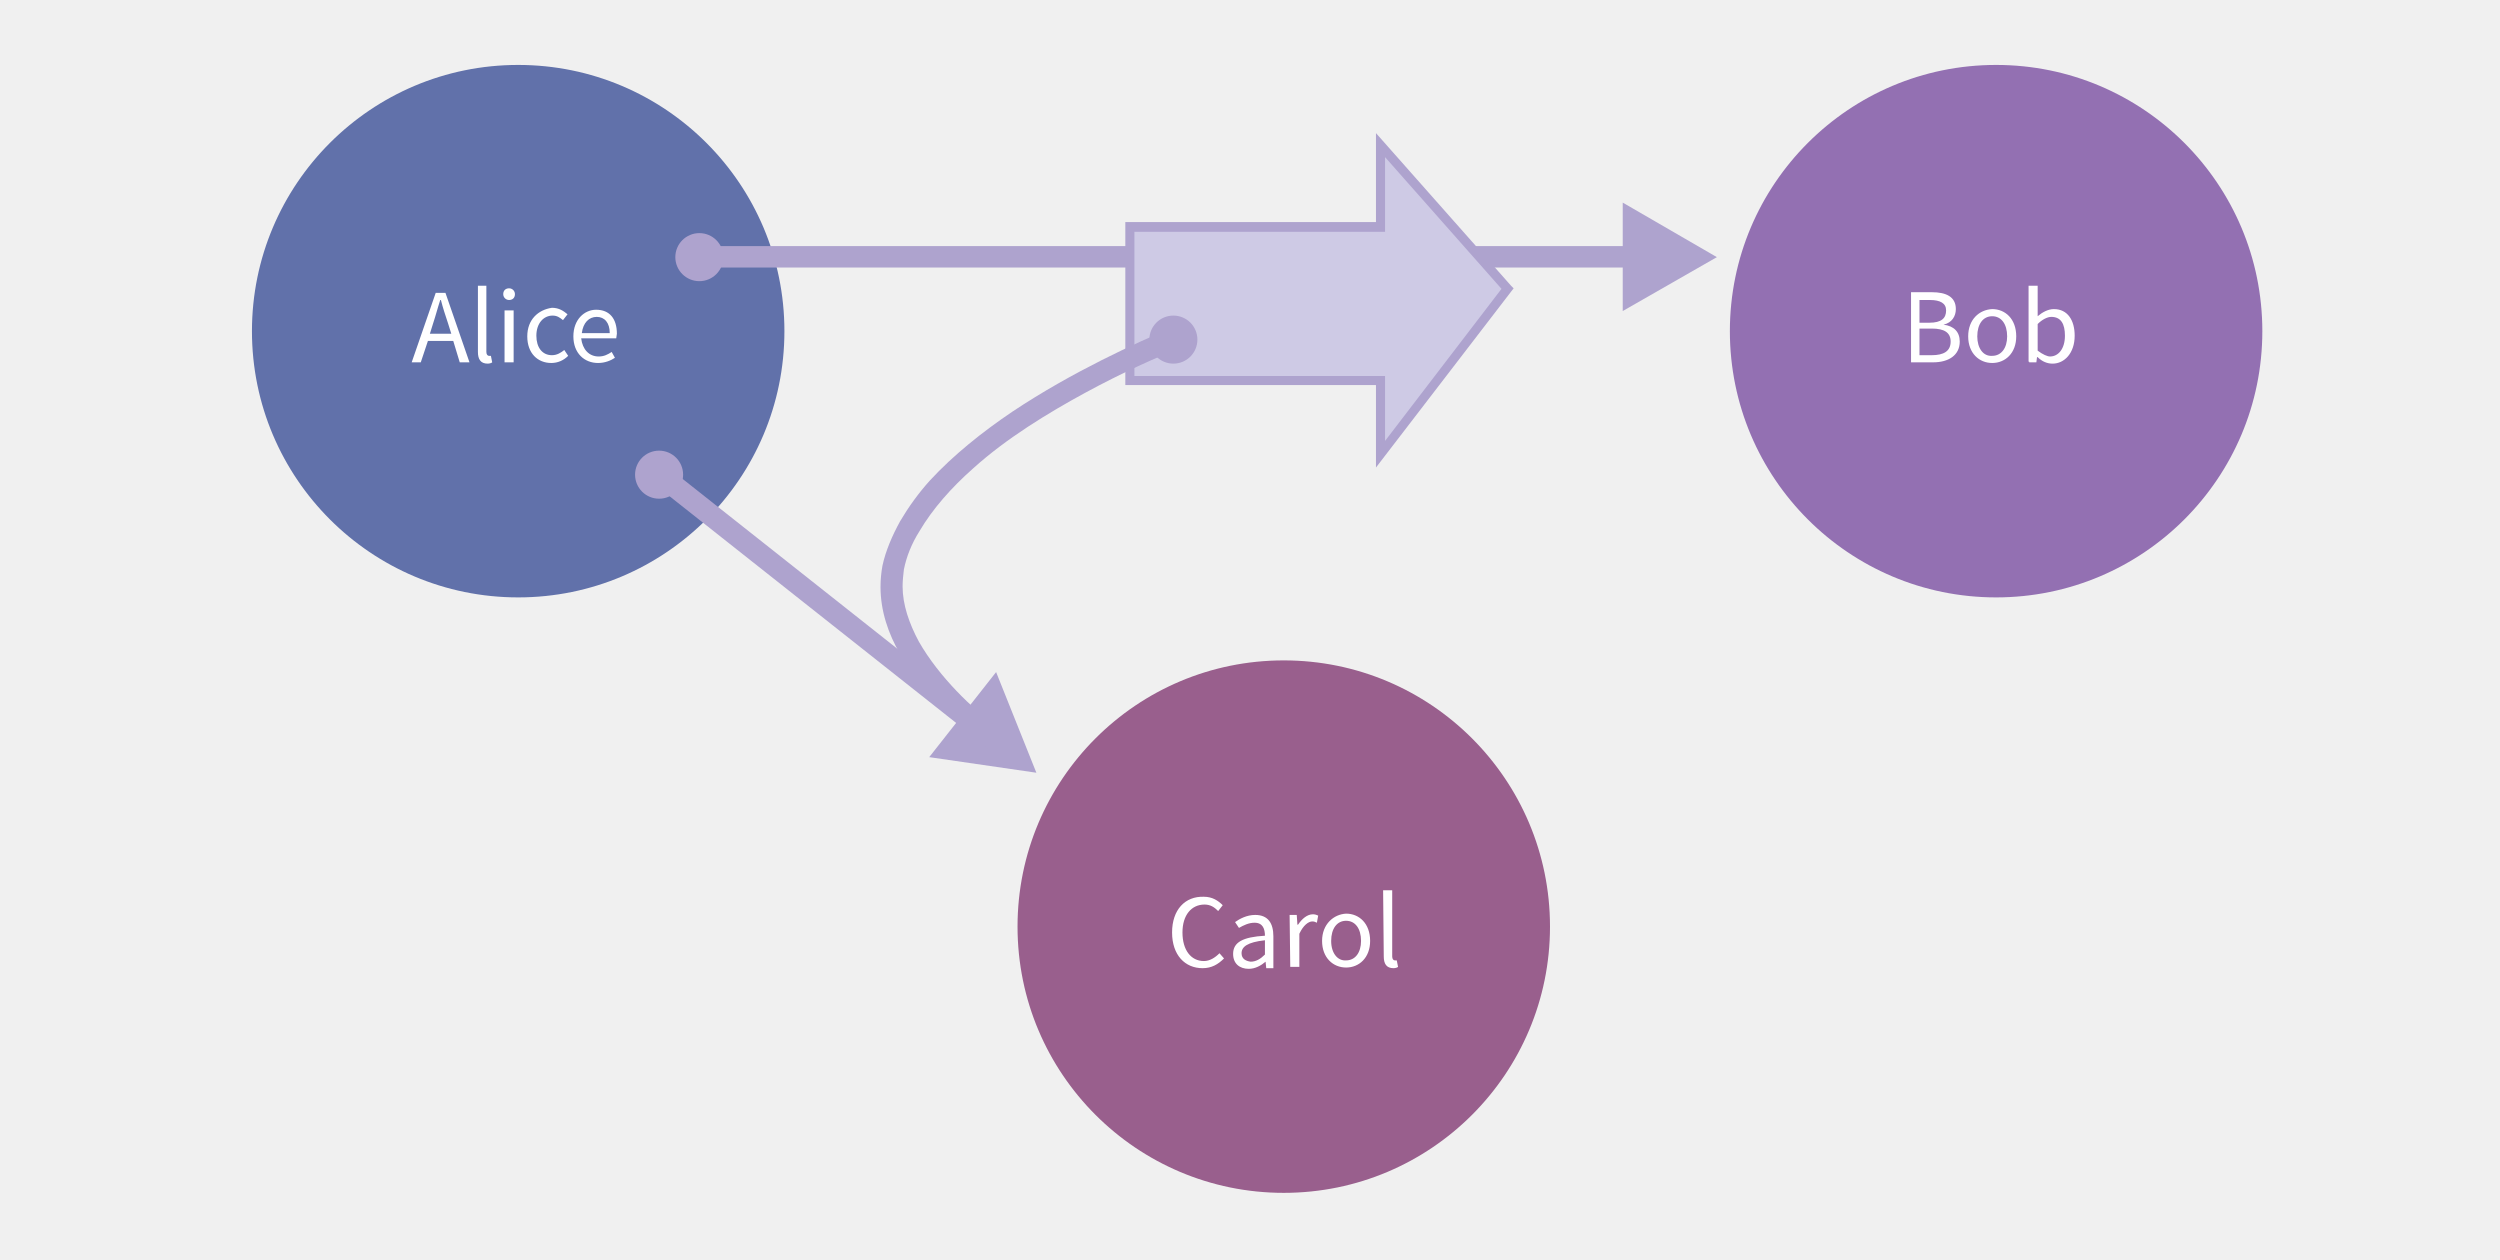
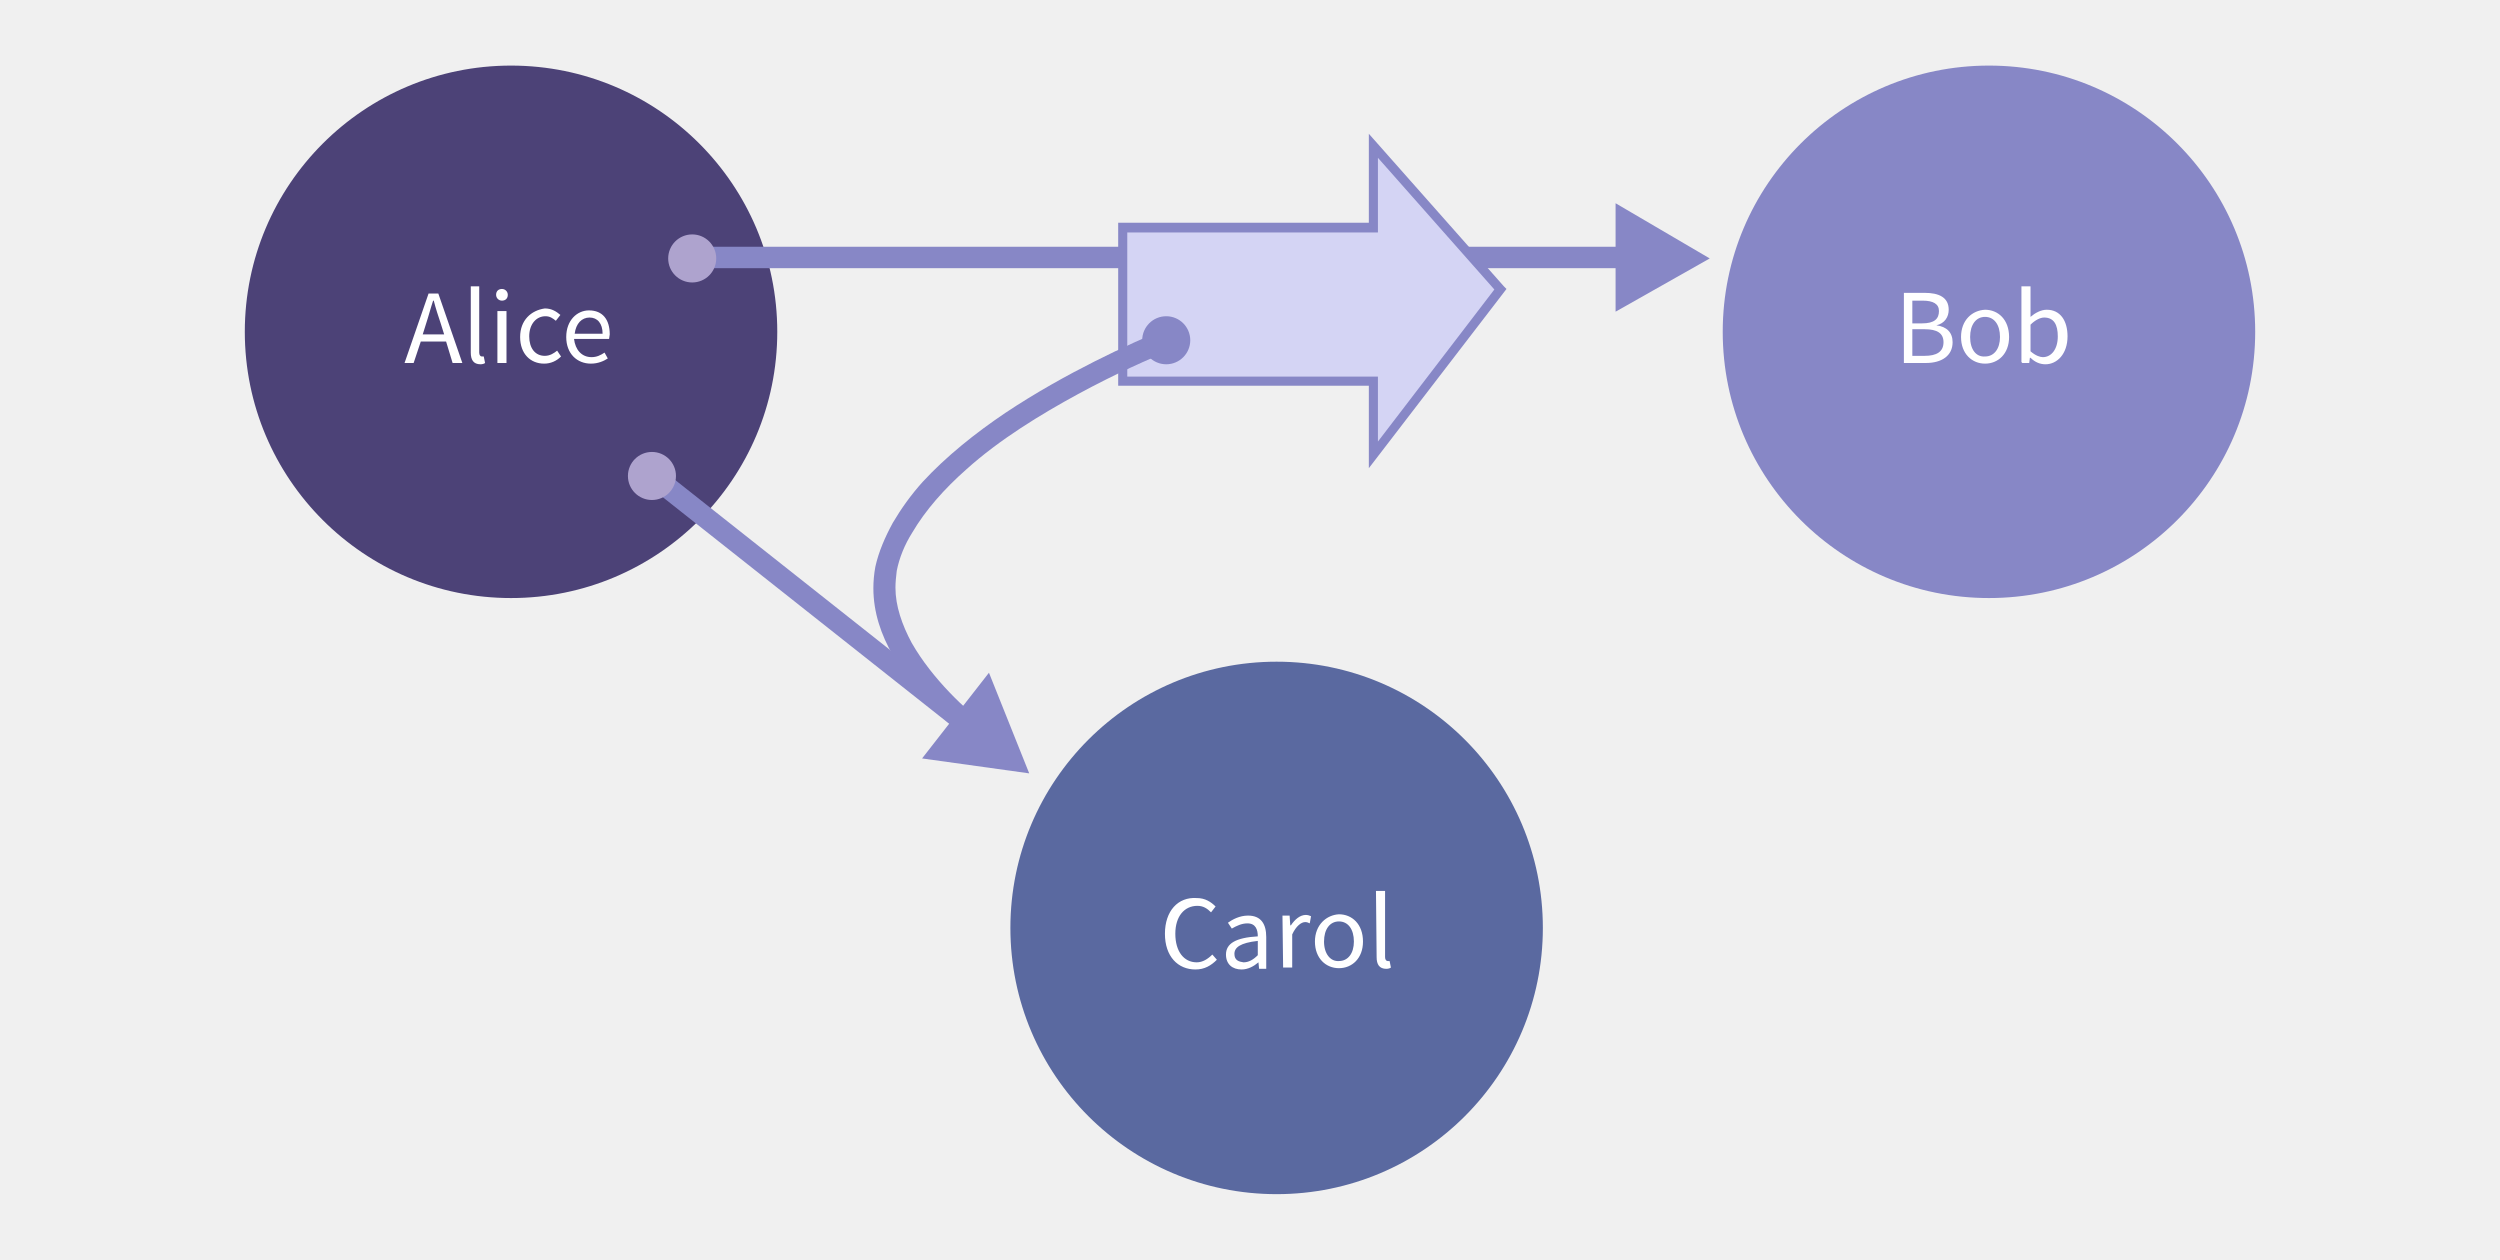
- <svg xmlns="http://www.w3.org/2000/svg" version="1.1" id="Layer_1" x="0px" y="0px" viewBox="-287 169 385 194" style="enable-background:new -287 169 385 194;" xml:space="preserve">
+ <svg xmlns="http://www.w3.org/2000/svg" version="1.1" id="Layer_1" x="0px" y="0px" viewBox="-287 184 385 194" style="enable-background:new -287 184 385 194;" xml:space="preserve">
  <style type="text/css">
- 	.st0{fill:#6171AA;}
- 	.st1{fill:#995F8D;}
- 	.st2{fill:#9370B2;}
+ 	.st0{fill:#4C4277;}
+ 	.st1{fill:#5A69A0;}
+ 	.st2{fill:#8787C6;}
	.st3{fill:#AEA3CE;}
	.st4{fill:#FFFFFF;}
- 	.st5{fill:#CECAE5;}
+ 	.st5{fill:#D4D4F4;}
</style>
-   <g>
-     <circle class="st0" cx="-207.2" cy="220" r="41" />
-     <circle class="st1" cx="-89.3" cy="311.7" r="41" />
-     <circle class="st2" cx="20.4" cy="220" r="41" />
-     <polyline class="st3" points="-179.7,210.2 -34.7,210.2 -34.7,206.9 -179.7,206.9  " />
-     <circle class="st3" cx="-179.3" cy="208.6" r="3.7" />
-     <polygon class="st3" points="-37.1,216.9 -22.6,208.6 -37.1,200.2  " />
-     <polyline class="st3" points="-186.7,243.2 -137.9,281.8 -135.8,279.2 -184.6,240.6  " />
-     <circle class="st3" cx="-185.5" cy="242.1" r="3.7" />
-     <polygon class="st3" points="-143.9,285.6 -127.4,288 -133.6,272.5  " />
-     <path class="st4" d="M-197.4,220.3c0.2-1.6,1.1-2.5,2.3-2.5c1.2,0,2,0.9,2,2.5H-197.4z M-198.7,220.8c0,2.6,1.7,4.1,3.8,4.1   c1.1,0,2-0.4,2.6-0.8l-0.5-0.9c-0.6,0.4-1.2,0.7-2,0.7c-1.5,0-2.5-1.1-2.7-2.8h5.4c0-0.2,0.1-0.5,0.1-0.7c0-2.3-1.1-3.7-3.2-3.7   C-197,216.7-198.7,218.2-198.7,220.8z M-205.8,220.8c0,2.6,1.6,4.1,3.7,4.1c1,0,1.9-0.4,2.6-1.1l-0.6-0.9c-0.5,0.4-1.1,0.8-1.9,0.8   c-1.5,0-2.4-1.2-2.4-3c0-1.9,1.1-3.1,2.5-3.1c0.7,0,1.1,0.3,1.6,0.7l0.7-0.9c-0.6-0.5-1.3-1-2.4-1   C-204.1,216.7-205.8,218.2-205.8,220.8z M-209.3,224.8h1.4v-8h-1.4V224.8z M-208.6,215.2c0.5,0,0.9-0.3,0.9-0.9   c0-0.5-0.4-0.9-0.9-0.9s-0.9,0.3-0.9,0.9C-209.5,214.8-209.1,215.2-208.6,215.2z M-213.4,223.2c0,1.1,0.4,1.8,1.5,1.8   c0.3,0,0.6-0.1,0.7-0.2l-0.2-1c-0.2,0-0.2,0-0.3,0c-0.2,0-0.4-0.2-0.4-0.6v-10.2h-1.3V223.2z M-216.2,224.8h1.5l-3.7-10.7h-1.5   l-3.7,10.7h1.4l1.1-3.3h3.9L-216.2,224.8z M-220.8,220.4l0.5-1.6c0.4-1.2,0.7-2.4,1.1-3.6h0.1c0.3,1.2,0.7,2.4,1.1,3.6l0.5,1.6   H-220.8z" />
-     <path class="st4" d="M-73.9,316.3c0,1.1,0.4,1.8,1.5,1.8c0.3,0,0.6-0.1,0.7-0.2l-0.2-1c-0.2,0-0.2,0-0.3,0c-0.2,0-0.4-0.2-0.4-0.6   v-10.2H-74L-73.9,316.3L-73.9,316.3z M-82,313.9c0-1.9,0.9-3.1,2.3-3.1s2.3,1.2,2.3,3.1c0,1.8-0.9,3-2.3,3   C-81,317-82,315.8-82,313.9z M-83.4,313.9c0,2.6,1.7,4.1,3.7,4.1s3.7-1.5,3.7-4.1c0-2.7-1.7-4.2-3.7-4.2   C-81.6,309.8-83.4,311.3-83.4,313.9z M-88.3,317.9h1.4v-5.1c0.6-1.3,1.4-1.9,2-1.9c0.3,0,0.5,0.1,0.7,0.2l0.2-1.1   c-0.2-0.1-0.5-0.2-0.8-0.2c-0.9,0-1.7,0.7-2.3,1.6h-0.1l-0.1-1.5h-1.1L-88.3,317.9L-88.3,317.9z M-95.8,315.8c0-1,0.9-1.7,3.6-2   v2.2c-0.7,0.7-1.4,1.1-2.2,1.1C-95.1,317-95.8,316.7-95.8,315.8z M-97.1,315.9c0,1.5,1,2.3,2.4,2.3c1,0,1.9-0.5,2.6-1.1l0,0l0.1,1   h1.1v-4.9c0-2-0.8-3.3-2.8-3.3c-1.3,0-2.4,0.6-3.1,1.1l0.6,0.9c0.7-0.4,1.5-0.8,2.4-0.8c1.3,0,1.6,1,1.6,2   C-95.6,313.3-97.1,314.1-97.1,315.9z M-106.5,312.6c0,3.5,2,5.5,4.7,5.5c1.4,0,2.4-0.6,3.3-1.5l-0.7-0.8c-0.7,0.7-1.5,1.2-2.4,1.2   c-2,0-3.3-1.7-3.3-4.4c0-2.7,1.4-4.3,3.4-4.3c0.9,0,1.5,0.4,2.1,1l0.7-0.9c-0.7-0.7-1.6-1.3-2.9-1.3   C-104.5,307-106.5,309.1-106.5,312.6z" />
-     <path class="st4" d="M26.8,223v-4.1c0.7-0.7,1.5-1.1,2.1-1.1c1.5,0,2.1,1.1,2.1,2.9c0,2-1,3.2-2.3,3.2   C28.3,223.9,27.6,223.6,26.8,223z M25.5,224.8h1.1l0.1-0.8h0.1c0.7,0.7,1.5,1,2.3,1c1.8,0,3.4-1.6,3.4-4.3c0-2.4-1.1-4.1-3.2-4.1   c-0.9,0-1.8,0.5-2.5,1.1v-1.5v-3.2h-1.4v11.7H25.5z M17.5,220.8c0-1.9,0.9-3.1,2.3-3.1c1.4,0,2.3,1.2,2.3,3.1c0,1.8-0.9,3-2.3,3   C18.4,223.9,17.5,222.6,17.5,220.8z M16.1,220.8c0,2.6,1.7,4.1,3.7,4.1s3.7-1.5,3.7-4.1c0-2.7-1.7-4.2-3.7-4.2   C17.8,216.7,16.1,218.2,16.1,220.8z M8.6,223.7v-4.1h1.9c1.9,0,2.9,0.6,2.9,2c0,1.5-1.1,2.1-2.9,2.1H8.6z M8.6,218.7v-3.5h1.6   c1.6,0,2.5,0.5,2.5,1.6c0,1.2-0.7,1.9-2.6,1.9H8.6z M7.3,224.8h3.4c2.4,0,4.1-1.1,4.1-3.2c0-1.5-0.9-2.4-2.5-2.6V219   c1.3-0.3,1.9-1.3,1.9-2.4c0-1.9-1.5-2.6-3.7-2.6H7.3V224.8z" />
-     <polygon class="st5" points="-54.8,213.5 -74.5,191.3 -74.5,203.9 -113,203.9 -113,227.7 -74.5,227.7 -74.5,239  " />
-     <polygon class="st3" points="-54.8,213.5 -54.3,213 -75.1,189.5 -75.1,203.2 -113.7,203.2 -113.7,228.3 -75.1,228.3 -75.1,241    -53.9,213.4 -54.3,213 -54.8,213.5 -55.4,213 -73.7,236.9 -73.7,226.9 -112.3,226.9 -112.3,204.7 -73.7,204.7 -73.7,193.2    -55.4,213.9 -54.8,213.5 -55.4,213  " />
-     <path class="st3" d="M-106.8,219.6c-5,2.1-15,6.6-24.3,12.8c-4.6,3.1-9.1,6.7-12.7,10.6c-1.8,2-3.3,4.1-4.6,6.3   c-1.2,2.2-2.2,4.5-2.7,6.8c-0.2,1.1-0.3,2.2-0.3,3.3c0,3.7,1.2,7.2,3,10.3c2.7,4.7,6.5,8.7,9.8,11.5c3.3,2.8,5.8,4.6,5.9,4.6   l1.9-2.8l0,0c-0.2-0.2-4.6-3.1-8.9-7.6c-2.1-2.2-4.2-4.8-5.8-7.6c-1.5-2.8-2.5-5.7-2.5-8.5c0-0.9,0.1-1.7,0.2-2.6   c0.4-2,1.2-4,2.4-5.9c2-3.4,4.9-6.7,8.3-9.7c5.1-4.6,11.5-8.5,17.2-11.6c5.9-3.2,11.1-5.5,14.4-6.8L-106.8,219.6L-106.8,219.6z" />
-     <circle class="st3" cx="-106.3" cy="221.3" r="3.7" />
-   </g>
+   <circle class="st0" cx="-208.3" cy="235.1" r="41" />
+   <circle class="st1" cx="-90.4" cy="326.9" r="41" />
+   <circle class="st2" cx="19.3" cy="235.1" r="41" />
+   <polyline class="st2" points="-180.8,225.3 -35.8,225.3 -35.8,222 -180.8,222 " />
+   <circle class="st3" cx="-180.4" cy="223.8" r="3.7" />
+   <polygon class="st2" points="-38.2,232 -23.7,223.8 -38.2,215.3 " />
+   <polyline class="st2" points="-187.8,258.3 -139,296.9 -136.9,294.4 -185.7,255.8 " />
+   <circle class="st3" cx="-186.6" cy="257.3" r="3.7" />
+   <polygon class="st2" points="-145,300.8 -128.5,303.1 -134.7,287.6 " />
+   <path class="st4" d="M-198.5,235.4c0.2-1.6,1.1-2.5,2.3-2.5s2,0.9,2,2.5H-198.5z M-199.8,235.9c0,2.6,1.7,4.1,3.8,4.1  c1.1,0,2-0.4,2.6-0.8l-0.5-0.9c-0.6,0.4-1.2,0.7-2,0.7c-1.5,0-2.5-1.1-2.7-2.8h5.4c0-0.2,0.1-0.5,0.1-0.7c0-2.3-1.1-3.7-3.2-3.7  C-198.1,231.8-199.8,233.3-199.8,235.9z M-206.9,235.9c0,2.6,1.6,4.1,3.7,4.1c1,0,1.9-0.4,2.6-1.1l-0.6-0.9  c-0.5,0.4-1.1,0.8-1.9,0.8c-1.5,0-2.4-1.2-2.4-3c0-1.9,1.1-3.1,2.5-3.1c0.7,0,1.1,0.3,1.6,0.7l0.7-0.9c-0.6-0.5-1.3-1-2.4-1  C-205.2,231.8-206.9,233.3-206.9,235.9z M-210.4,239.9h1.4v-8h-1.4V239.9z M-209.7,230.3c0.5,0,0.9-0.3,0.9-0.9  c0-0.5-0.4-0.9-0.9-0.9s-0.9,0.3-0.9,0.9C-210.6,229.9-210.2,230.3-209.7,230.3z M-214.5,238.3c0,1.1,0.4,1.8,1.5,1.8  c0.3,0,0.6-0.1,0.7-0.2l-0.2-1c-0.2,0-0.2,0-0.3,0c-0.2,0-0.4-0.2-0.4-0.6v-10.2h-1.3V238.3z M-217.3,239.9h1.5l-3.7-10.7h-1.5  l-3.7,10.7h1.4l1.1-3.3h3.9L-217.3,239.9z M-221.9,235.5l0.5-1.6c0.4-1.2,0.7-2.4,1.1-3.6h0.1c0.3,1.2,0.7,2.4,1.1,3.6l0.5,1.6  H-221.9z" />
+   <path class="st4" d="M-75,331.4c0,1.1,0.4,1.8,1.5,1.8c0.3,0,0.6-0.1,0.7-0.2l-0.2-1c-0.2,0-0.2,0-0.3,0c-0.2,0-0.4-0.2-0.4-0.6  v-10.2h-1.4L-75,331.4L-75,331.4z M-83.1,329c0-1.9,0.9-3.1,2.3-3.1s2.3,1.2,2.3,3.1c0,1.8-0.9,3-2.3,3  C-82.1,332.1-83.1,330.9-83.1,329z M-84.5,329c0,2.6,1.7,4.1,3.7,4.1s3.7-1.5,3.7-4.1c0-2.7-1.7-4.2-3.7-4.2  C-82.7,324.9-84.5,326.4-84.5,329z M-89.4,333h1.4v-5.1c0.6-1.3,1.4-1.9,2-1.9c0.3,0,0.5,0.1,0.7,0.2l0.2-1.1  c-0.2-0.1-0.5-0.2-0.8-0.2c-0.9,0-1.7,0.7-2.3,1.6h-0.1l-0.1-1.5h-1.1L-89.4,333L-89.4,333z M-96.9,330.9c0-1,0.9-1.7,3.6-2v2.2  c-0.7,0.7-1.4,1.1-2.2,1.1C-96.2,332.1-96.9,331.9-96.9,330.9z M-98.2,331c0,1.5,1,2.3,2.4,2.3c1,0,1.9-0.5,2.6-1.1l0,0l0.1,1h1.1  v-4.9c0-2-0.8-3.3-2.8-3.3c-1.3,0-2.4,0.6-3.1,1.1l0.6,0.9c0.7-0.4,1.5-0.8,2.4-0.8c1.3,0,1.6,1,1.6,2  C-96.7,328.4-98.2,329.3-98.2,331z M-107.6,327.8c0,3.5,2,5.5,4.7,5.5c1.4,0,2.4-0.6,3.3-1.5l-0.7-0.8c-0.7,0.7-1.5,1.2-2.4,1.2  c-2,0-3.3-1.7-3.3-4.4c0-2.7,1.4-4.3,3.4-4.3c0.9,0,1.5,0.4,2.1,1l0.7-0.9c-0.7-0.7-1.6-1.3-2.9-1.3  C-105.6,322.1-107.6,324.3-107.6,327.8z" />
+   <path class="st4" d="M25.7,238.1V234c0.7-0.7,1.5-1.1,2.1-1.1c1.5,0,2.1,1.1,2.1,2.9c0,2-1,3.2-2.3,3.2  C27.2,239,26.5,238.8,25.7,238.1z M24.4,239.9h1.1l0.1-0.8h0.1c0.7,0.7,1.5,1,2.3,1c1.8,0,3.4-1.6,3.4-4.3c0-2.4-1.1-4.1-3.2-4.1  c-0.9,0-1.8,0.5-2.5,1.1v-1.5v-3.2h-1.4v11.7h0.1V239.9z M16.4,235.9c0-1.9,0.9-3.1,2.3-3.1s2.3,1.2,2.3,3.1c0,1.8-0.9,3-2.3,3  C17.3,239,16.4,237.8,16.4,235.9z M15,235.9c0,2.6,1.7,4.1,3.7,4.1s3.7-1.5,3.7-4.1c0-2.7-1.7-4.2-3.7-4.2  C16.7,231.8,15,233.3,15,235.9z M7.5,238.8v-4.1h1.9c1.9,0,2.9,0.6,2.9,2c0,1.5-1.1,2.1-2.9,2.1H7.5z M7.5,233.8v-3.5h1.6  c1.6,0,2.5,0.5,2.5,1.6c0,1.2-0.7,1.9-2.6,1.9H7.5z M6.2,239.9h3.4c2.4,0,4.1-1.1,4.1-3.2c0-1.5-0.9-2.4-2.5-2.6l0,0  c1.3-0.3,1.9-1.3,1.9-2.4c0-1.9-1.5-2.6-3.7-2.6H6.2V239.9z" />
+   <polygon class="st5" points="-55.9,228.6 -75.6,206.4 -75.6,219 -114.1,219 -114.1,242.8 -75.6,242.8 -75.6,254.1 " />
+   <polygon class="st2" points="-55.9,228.6 -55.4,228.1 -76.2,204.6 -76.2,218.3 -114.8,218.3 -114.8,243.4 -76.2,243.4 -76.2,256.1   -55,228.5 -55.4,228.1 -55.9,228.6 -56.5,228.1 -74.8,252 -74.8,242 -113.4,242 -113.4,219.8 -74.8,219.8 -74.8,208.3 -56.5,229   -55.9,228.6 -56.5,228.1 " />
+   <path class="st2" d="M-107.9,234.8c-5,2.1-15,6.6-24.3,12.8c-4.6,3.1-9.1,6.7-12.7,10.6c-1.8,2-3.3,4.1-4.6,6.3  c-1.2,2.2-2.2,4.5-2.7,6.8c-0.2,1.1-0.3,2.2-0.3,3.3c0,3.7,1.2,7.2,3,10.3c2.7,4.7,6.5,8.7,9.8,11.5s5.8,4.6,5.9,4.6l1.9-2.8l0,0  c-0.2-0.2-4.6-3.1-8.9-7.6c-2.1-2.2-4.2-4.8-5.8-7.6c-1.5-2.8-2.5-5.7-2.5-8.5c0-0.9,0.1-1.7,0.2-2.6c0.4-2,1.2-4,2.4-5.9  c2-3.4,4.9-6.7,8.3-9.7c5.1-4.6,11.5-8.5,17.2-11.6c5.9-3.2,11.1-5.5,14.4-6.8L-107.9,234.8L-107.9,234.8z" />
+   <circle class="st2" cx="-107.4" cy="236.4" r="3.7" />
</svg>
